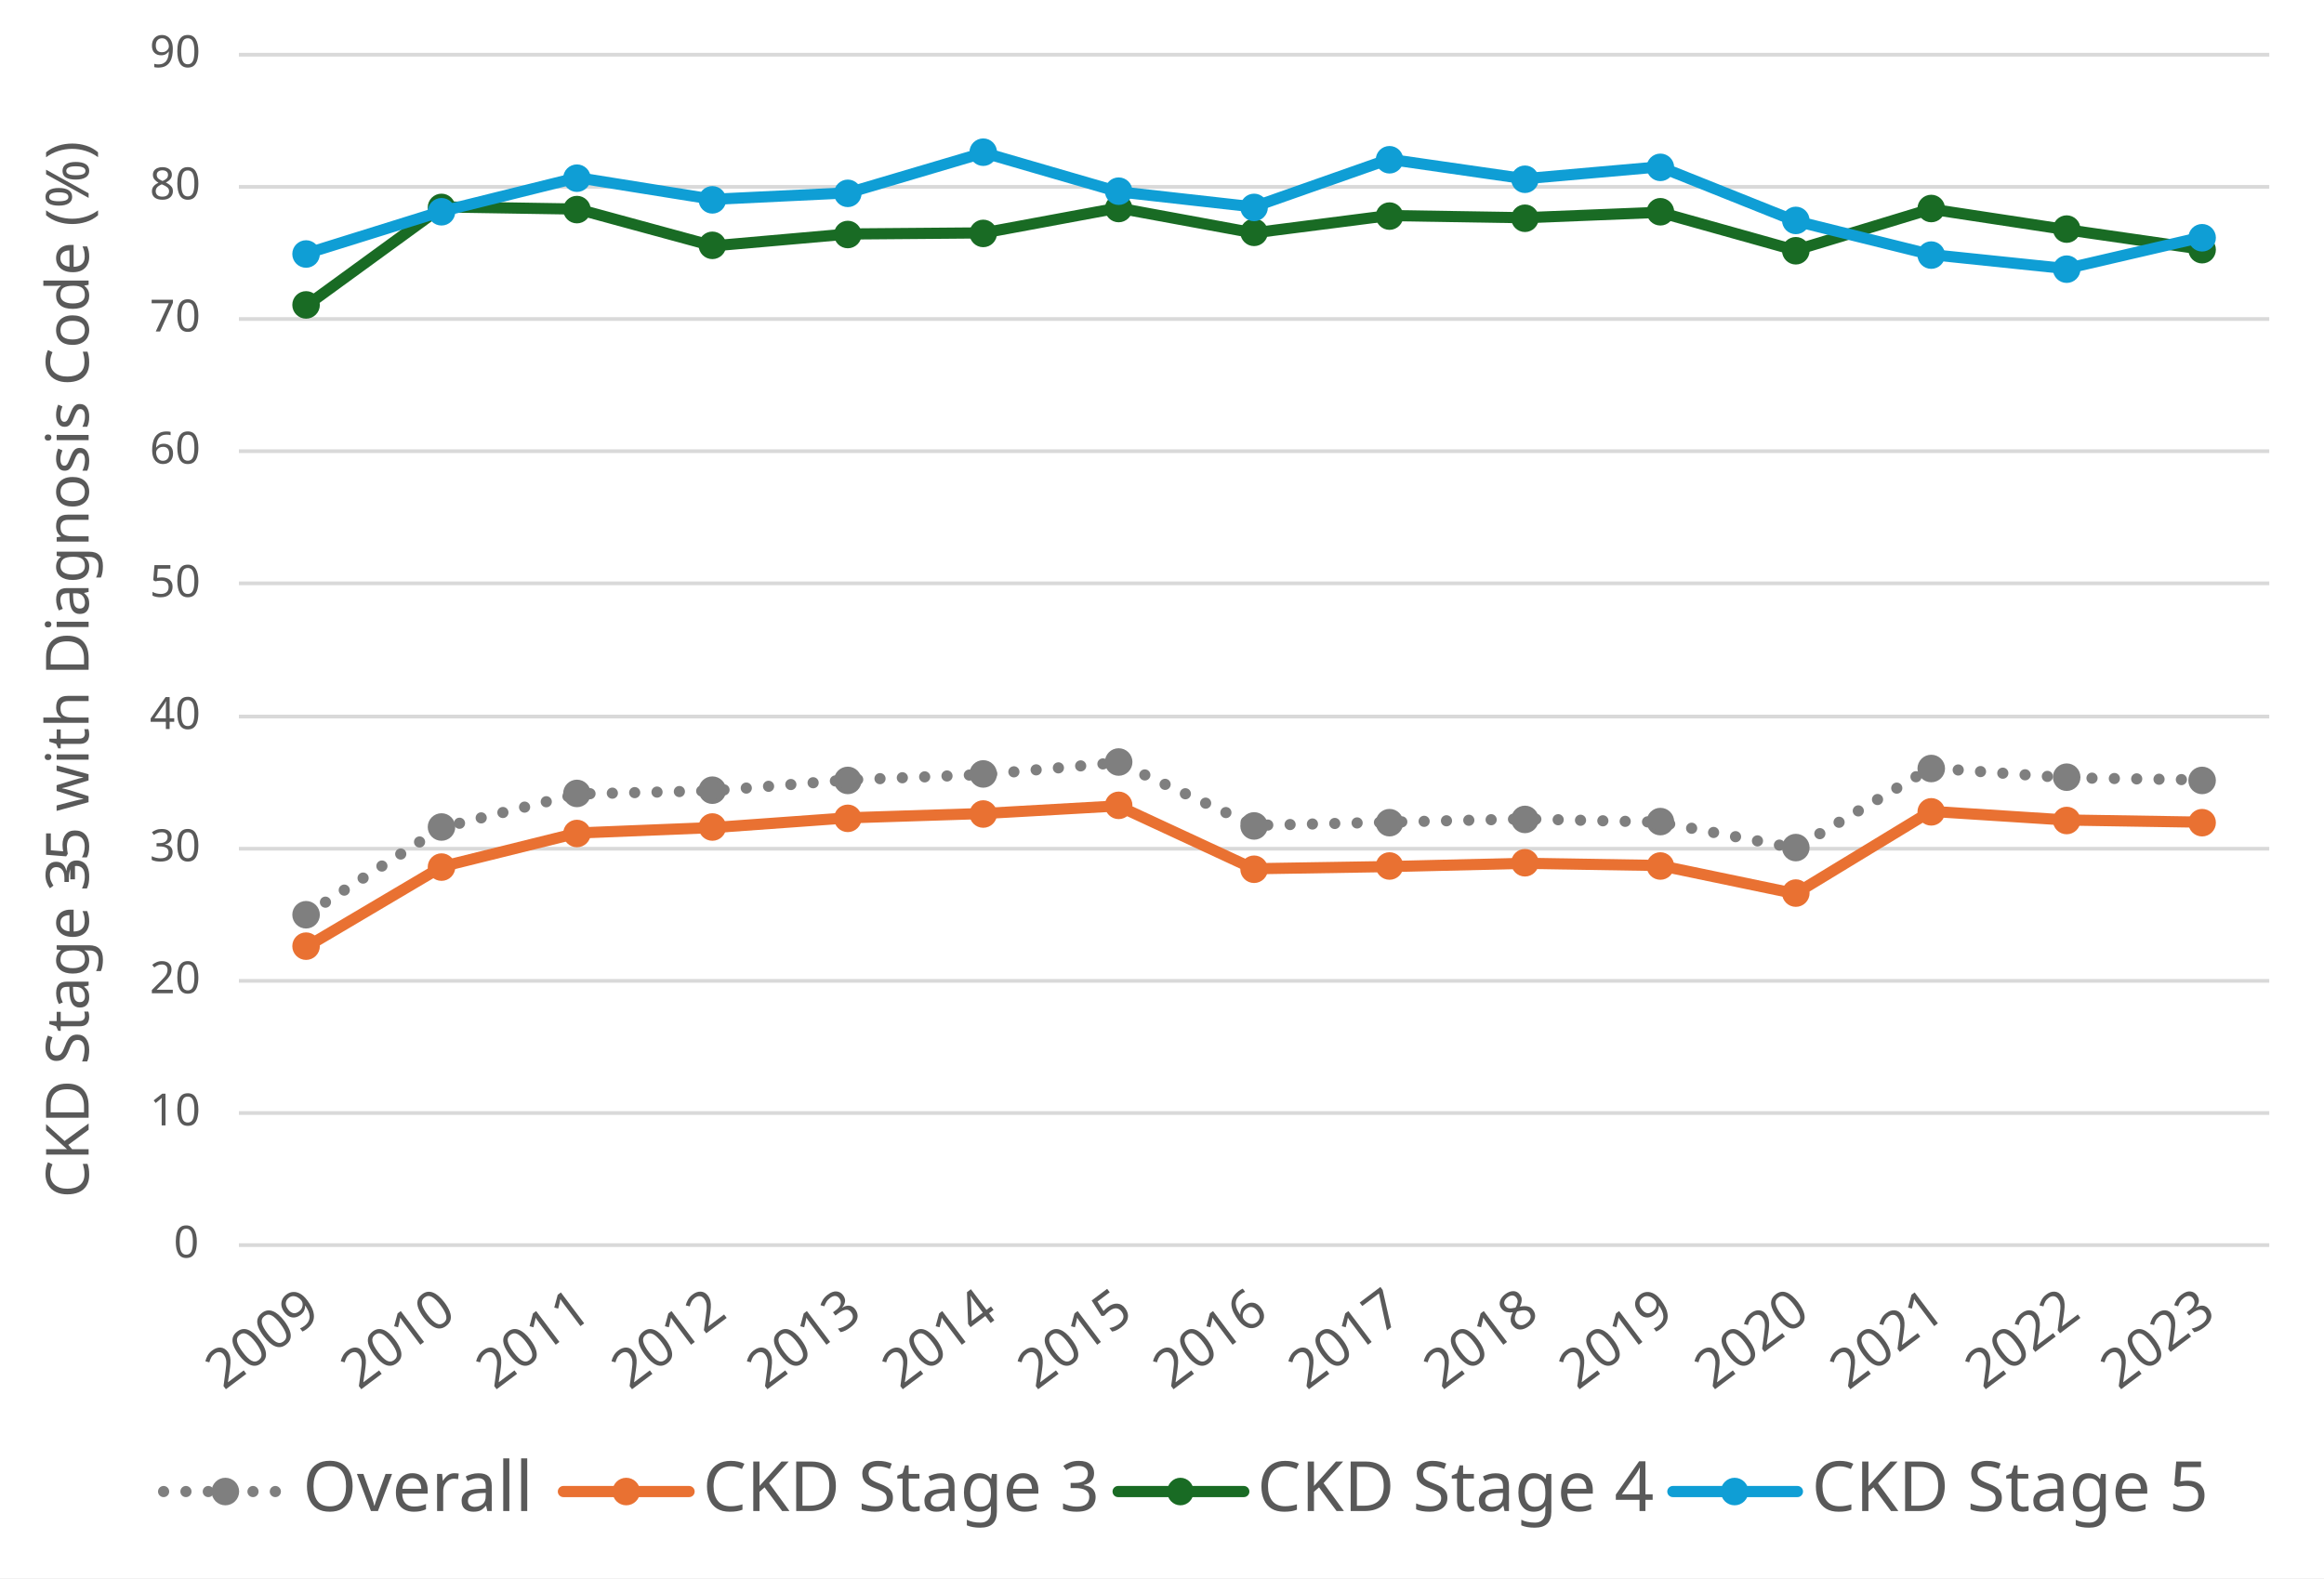
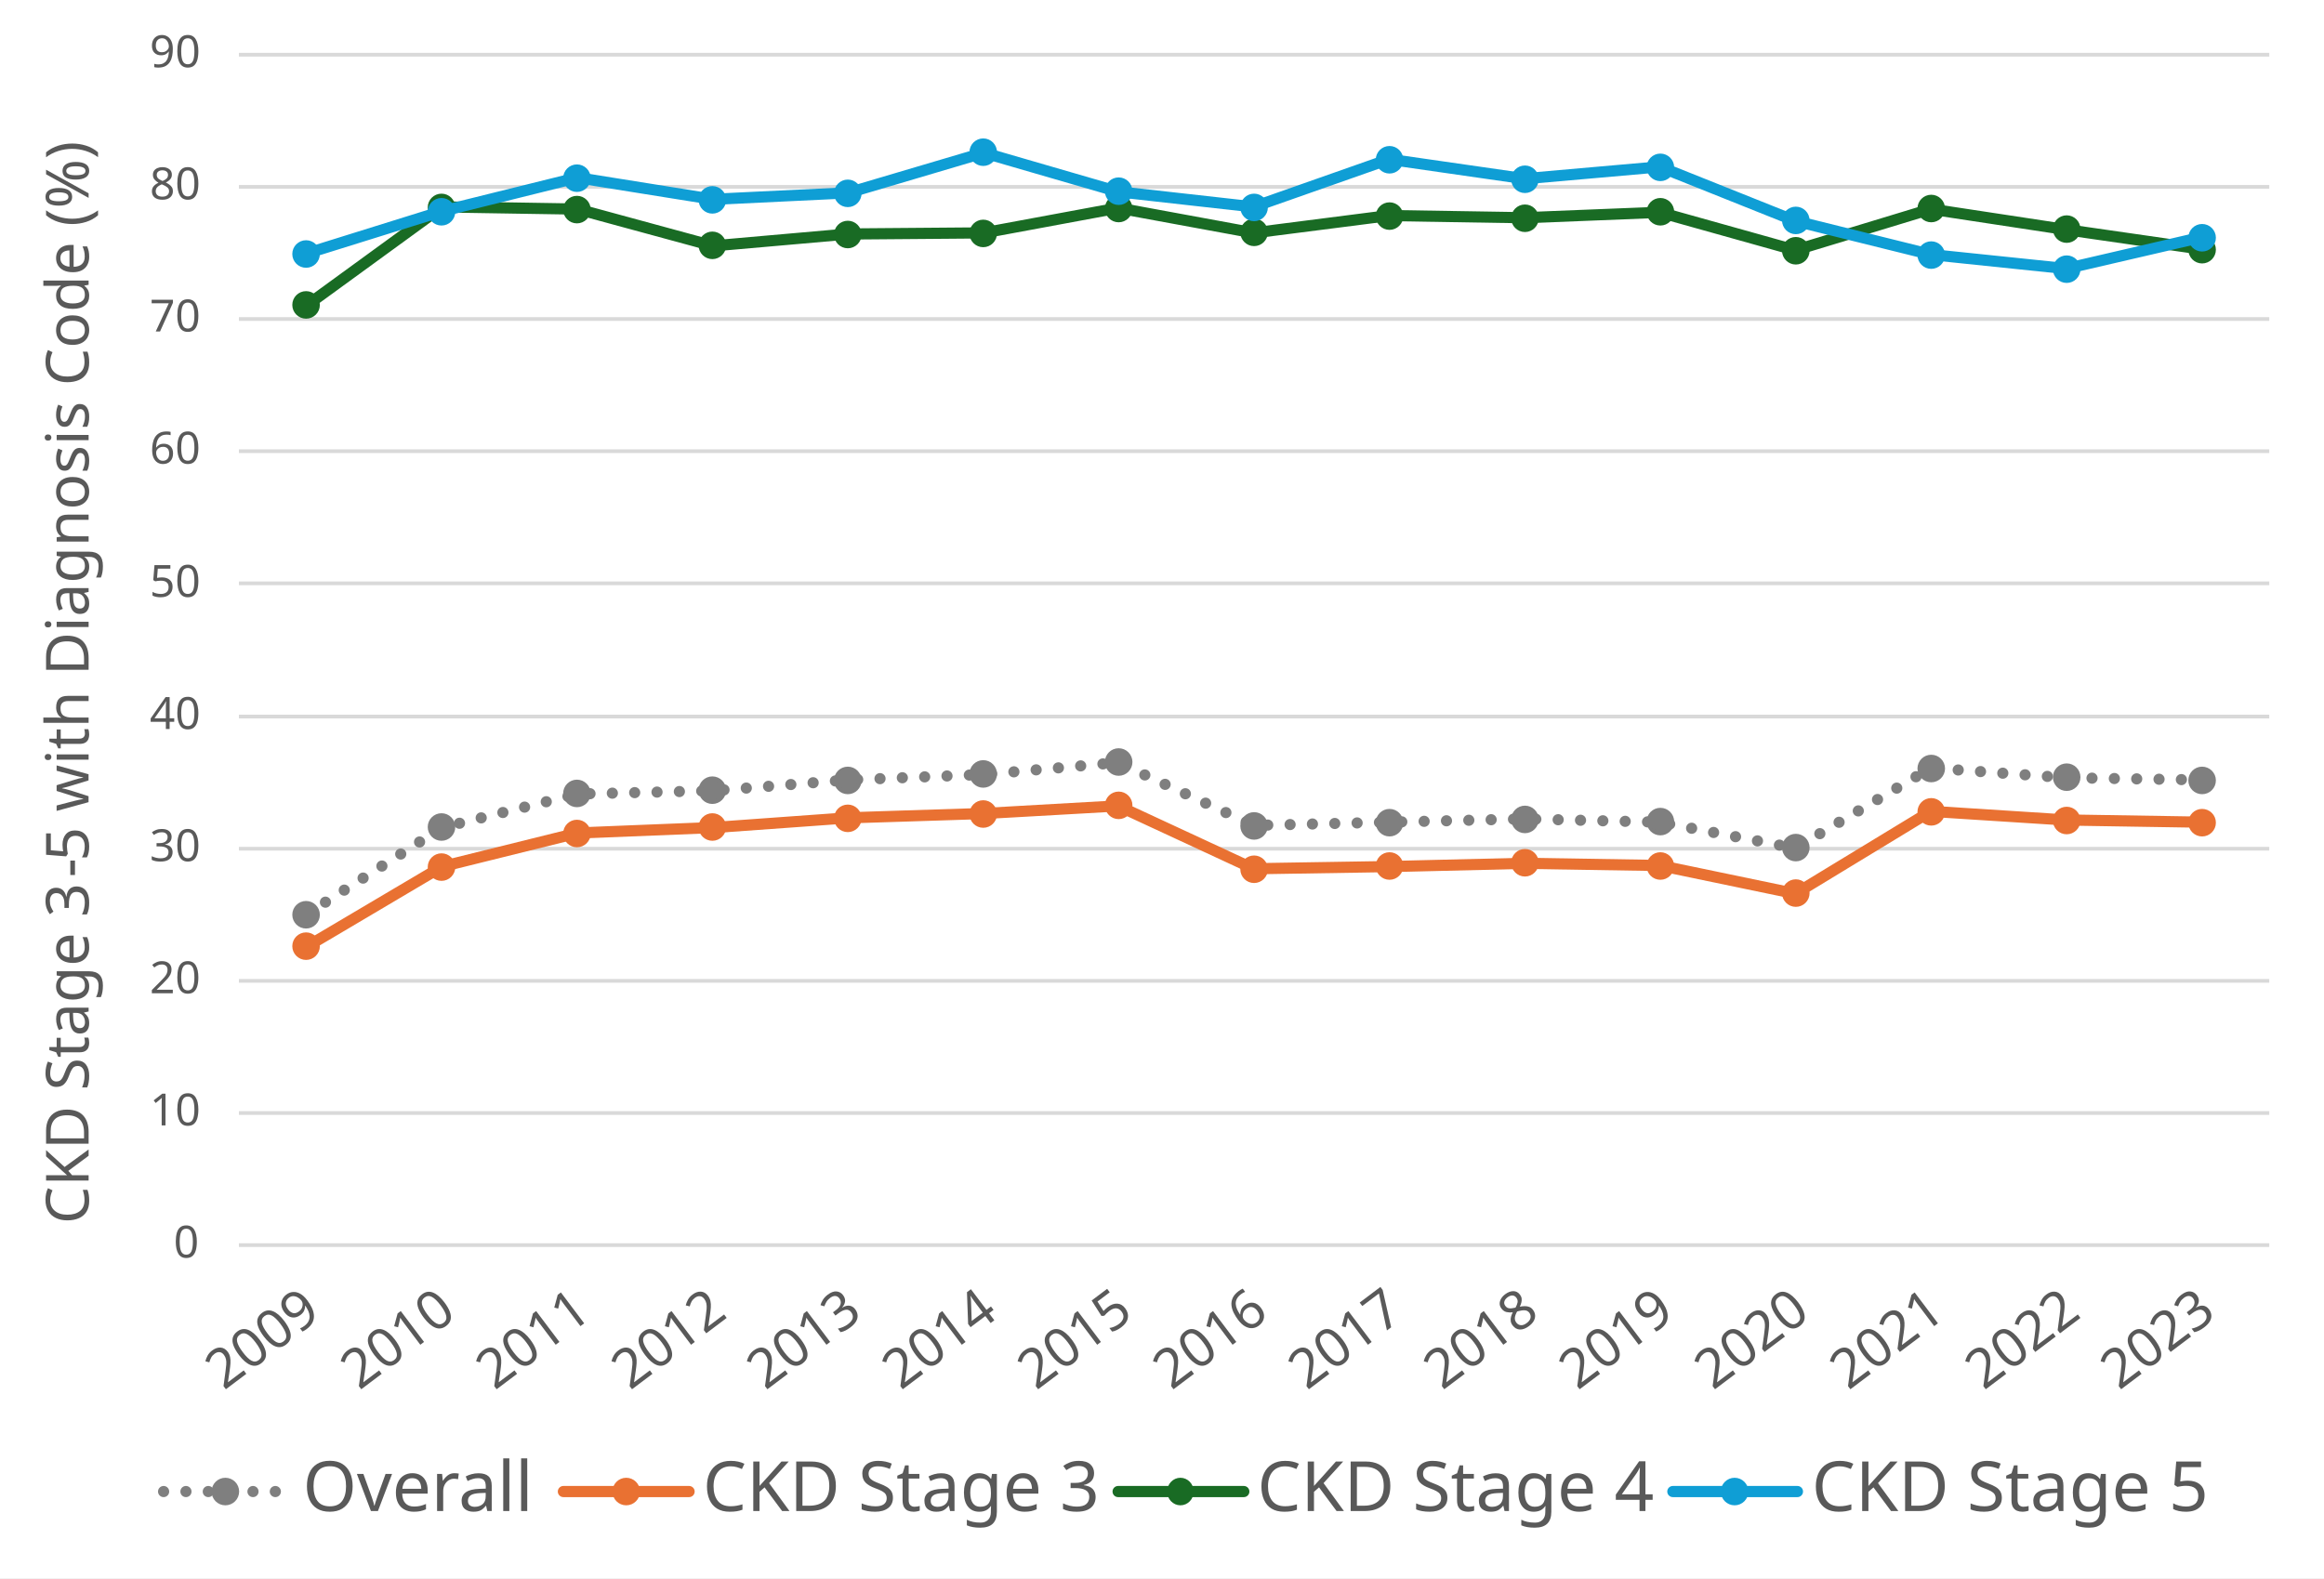
<svg xmlns="http://www.w3.org/2000/svg" width="2145" height="1457" xml:space="preserve" overflow="hidden">
  <defs>
    <clipPath id="clip0">
      <rect x="0" y="0" width="2145" height="1457" />
    </clipPath>
  </defs>
  <g clip-path="url(#clip0)">
    <rect x="0" y="0" width="2145" height="1457" fill="#FFFFFF" />
    <g>
      <path d="M220.5 1027.53 2094.5 1027.53M220.5 905.53 2094.5 905.53M220.5 783.526 2094.5 783.526M220.5 661.522 2094.5 661.522M220.5 538.518 2094.5 538.518M220.5 416.514 2094.5 416.514M220.5 294.51 2094.5 294.51M220.5 172.506 2094.5 172.506M220.5 50.5 2094.5 50.5" stroke="#D9D9D9" stroke-width="3.438" stroke-linejoin="round" stroke-miterlimit="10" fill="none" />
    </g>
    <g>
      <path d="M220.5 1149.5 2094.5 1149.5" stroke="#D9D9D9" stroke-width="3.438" stroke-linejoin="round" stroke-miterlimit="10" fill="none" fill-rule="evenodd" />
    </g>
    <g>
      <path d="M283 844 408.013 764.025 533.017 733.024 658.022 730.024 783.026 720.024 908.03 715.023 1032.03 704 1157.04 762.025 1282.04 759.025 1407.05 756.025 1532.05 759.025 1657.05 783.026 1782.06 709.023 1907.06 718.024 2032 720.024" stroke="#7F7F7F" stroke-width="10.312" stroke-linecap="round" stroke-linejoin="round" stroke-miterlimit="10" stroke-dasharray="0 20.625" fill="none" />
    </g>
    <g>
      <path d="M293.499 844.5C293.499 850.575 288.575 855.499 282.5 855.499 276.425 855.499 271.5 850.575 271.5 844.5 271.5 838.425 276.425 833.5 282.5 833.5 288.575 833.5 293.499 838.425 293.499 844.5Z" stroke="#7F7F7F" stroke-width="3.438" stroke-linejoin="round" stroke-miterlimit="10" fill="#7F7F7F" />
      <path d="M418.499 763.5C418.499 769.575 413.575 774.499 407.5 774.499 401.425 774.499 396.5 769.575 396.5 763.5 396.5 757.425 401.425 752.5 407.5 752.5 413.575 752.5 418.499 757.425 418.499 763.5Z" stroke="#7F7F7F" stroke-width="3.438" stroke-linejoin="round" stroke-miterlimit="10" fill="#7F7F7F" />
      <path d="M543.499 732.5C543.499 738.575 538.575 743.499 532.5 743.499 526.425 743.499 521.5 738.575 521.5 732.5 521.5 726.425 526.425 721.5 532.5 721.5 538.575 721.5 543.499 726.425 543.499 732.5Z" stroke="#7F7F7F" stroke-width="3.438" stroke-linejoin="round" stroke-miterlimit="10" fill="#7F7F7F" />
      <path d="M668.499 729.5C668.499 735.575 663.575 740.499 657.5 740.499 651.425 740.499 646.5 735.575 646.5 729.5 646.5 723.425 651.425 718.5 657.5 718.5 663.575 718.5 668.499 723.425 668.499 729.5Z" stroke="#7F7F7F" stroke-width="3.438" stroke-linejoin="round" stroke-miterlimit="10" fill="#7F7F7F" />
      <path d="M793.499 720.5C793.499 726.575 788.574 731.499 782.5 731.499 776.425 731.499 771.5 726.575 771.5 720.5 771.5 714.425 776.425 709.5 782.5 709.5 788.574 709.5 793.499 714.425 793.499 720.5Z" stroke="#7F7F7F" stroke-width="3.438" stroke-linejoin="round" stroke-miterlimit="10" fill="#7F7F7F" />
      <path d="M918.499 714.5C918.499 720.575 913.575 725.499 907.5 725.499 901.425 725.499 896.5 720.575 896.5 714.5 896.5 708.425 901.425 703.5 907.5 703.5 913.575 703.5 918.499 708.425 918.499 714.5Z" stroke="#7F7F7F" stroke-width="3.438" stroke-linejoin="round" stroke-miterlimit="10" fill="#7F7F7F" />
      <path d="M1043.5 703.5C1043.5 709.575 1038.57 714.499 1032.5 714.499 1026.42 714.499 1021.5 709.575 1021.5 703.5 1021.5 697.425 1026.42 692.5 1032.5 692.5 1038.57 692.5 1043.5 697.425 1043.5 703.5Z" stroke="#7F7F7F" stroke-width="3.438" stroke-linejoin="round" stroke-miterlimit="10" fill="#7F7F7F" />
      <path d="M1168.5 762.5C1168.5 768.575 1163.57 773.499 1157.5 773.499 1151.42 773.499 1146.5 768.575 1146.5 762.5 1146.5 756.425 1151.42 751.5 1157.5 751.5 1163.57 751.5 1168.5 756.425 1168.5 762.5Z" stroke="#7F7F7F" stroke-width="3.438" stroke-linejoin="round" stroke-miterlimit="10" fill="#7F7F7F" />
      <path d="M1293.5 759.5C1293.5 765.575 1288.57 770.499 1282.5 770.499 1276.42 770.499 1271.5 765.575 1271.5 759.5 1271.5 753.425 1276.42 748.5 1282.5 748.5 1288.57 748.5 1293.5 753.425 1293.5 759.5Z" stroke="#7F7F7F" stroke-width="3.438" stroke-linejoin="round" stroke-miterlimit="10" fill="#7F7F7F" />
      <path d="M1418.5 756.5C1418.5 762.575 1413.57 767.499 1407.5 767.499 1401.42 767.499 1396.5 762.575 1396.5 756.5 1396.5 750.425 1401.42 745.5 1407.5 745.5 1413.57 745.5 1418.5 750.425 1418.5 756.5Z" stroke="#7F7F7F" stroke-width="3.438" stroke-linejoin="round" stroke-miterlimit="10" fill="#7F7F7F" />
      <path d="M1543.5 758.5C1543.5 764.575 1538.57 769.499 1532.5 769.499 1526.42 769.499 1521.5 764.575 1521.5 758.5 1521.5 752.425 1526.42 747.5 1532.5 747.5 1538.57 747.5 1543.5 752.425 1543.5 758.5Z" stroke="#7F7F7F" stroke-width="3.438" stroke-linejoin="round" stroke-miterlimit="10" fill="#7F7F7F" />
      <path d="M1668.5 782.5C1668.5 788.574 1663.57 793.499 1657.5 793.499 1651.42 793.499 1646.5 788.574 1646.5 782.5 1646.5 776.425 1651.42 771.5 1657.5 771.5 1663.57 771.5 1668.5 776.425 1668.5 782.5Z" stroke="#7F7F7F" stroke-width="3.438" stroke-linejoin="round" stroke-miterlimit="10" fill="#7F7F7F" />
      <path d="M1793.5 709.5C1793.5 715.575 1788.57 720.499 1782.5 720.499 1776.42 720.499 1771.5 715.575 1771.5 709.5 1771.5 703.425 1776.42 698.5 1782.5 698.5 1788.57 698.5 1793.5 703.425 1793.5 709.5Z" stroke="#7F7F7F" stroke-width="3.438" stroke-linejoin="round" stroke-miterlimit="10" fill="#7F7F7F" />
      <path d="M1918.5 717.5C1918.5 723.574 1913.57 728.499 1907.5 728.499 1901.42 728.499 1896.5 723.574 1896.5 717.5 1896.5 711.425 1901.42 706.5 1907.5 706.5 1913.57 706.5 1918.5 711.425 1918.5 717.5Z" stroke="#7F7F7F" stroke-width="3.438" stroke-linejoin="round" stroke-miterlimit="10" fill="#7F7F7F" />
      <path d="M2043.5 720.5C2043.5 726.575 2038.57 731.499 2032.5 731.499 2026.42 731.499 2021.5 726.575 2021.5 720.5 2021.5 714.425 2026.42 709.5 2032.5 709.5 2038.57 709.5 2043.5 714.425 2043.5 720.5Z" stroke="#7F7F7F" stroke-width="3.438" stroke-linejoin="round" stroke-miterlimit="10" fill="#7F7F7F" />
    </g>
    <g>
      <path d="M283 874 408.013 800.026 533.017 769.025 658.022 764.025 783.026 755.025 908.03 751.025 1032.03 744 1157.04 802.026 1282.04 800.026 1407.05 797.026 1532.05 799.026 1657.05 825.027 1782.06 749.025 1907.06 757.025 2032 759.025" stroke="#E97132" stroke-width="10.312" stroke-linecap="round" stroke-linejoin="round" stroke-miterlimit="10" fill="none" />
    </g>
    <g>
      <path d="M293.499 873.5C293.499 879.575 288.575 884.499 282.5 884.499 276.425 884.499 271.5 879.575 271.5 873.5 271.5 867.425 276.425 862.5 282.5 862.5 288.575 862.5 293.499 867.425 293.499 873.5Z" stroke="#E97132" stroke-width="3.438" stroke-linejoin="round" stroke-miterlimit="10" fill="#E97132" />
      <path d="M418.499 800.5C418.499 806.575 413.575 811.499 407.5 811.499 401.425 811.499 396.5 806.575 396.5 800.5 396.5 794.425 401.425 789.5 407.5 789.5 413.575 789.5 418.499 794.425 418.499 800.5Z" stroke="#E97132" stroke-width="3.438" stroke-linejoin="round" stroke-miterlimit="10" fill="#E97132" />
      <path d="M543.499 769.5C543.499 775.575 538.575 780.499 532.5 780.499 526.425 780.499 521.5 775.575 521.5 769.5 521.5 763.425 526.425 758.5 532.5 758.5 538.575 758.5 543.499 763.425 543.499 769.5Z" stroke="#E97132" stroke-width="3.438" stroke-linejoin="round" stroke-miterlimit="10" fill="#E97132" />
      <path d="M668.499 763.5C668.499 769.575 663.575 774.499 657.5 774.499 651.425 774.499 646.5 769.575 646.5 763.5 646.5 757.425 651.425 752.5 657.5 752.5 663.575 752.5 668.499 757.425 668.499 763.5Z" stroke="#E97132" stroke-width="3.438" stroke-linejoin="round" stroke-miterlimit="10" fill="#E97132" />
      <path d="M793.499 755.5C793.499 761.575 788.574 766.499 782.5 766.499 776.425 766.499 771.5 761.575 771.5 755.5 771.5 749.425 776.425 744.5 782.5 744.5 788.574 744.5 793.499 749.425 793.499 755.5Z" stroke="#E97132" stroke-width="3.438" stroke-linejoin="round" stroke-miterlimit="10" fill="#E97132" />
      <path d="M918.499 751.5C918.499 757.575 913.575 762.499 907.5 762.499 901.425 762.499 896.5 757.575 896.5 751.5 896.5 745.425 901.425 740.5 907.5 740.5 913.575 740.5 918.499 745.425 918.499 751.5Z" stroke="#E97132" stroke-width="3.438" stroke-linejoin="round" stroke-miterlimit="10" fill="#E97132" />
      <path d="M1043.5 743.5C1043.5 749.575 1038.57 754.499 1032.5 754.499 1026.42 754.499 1021.5 749.575 1021.5 743.5 1021.5 737.425 1026.42 732.5 1032.5 732.5 1038.57 732.5 1043.5 737.425 1043.5 743.5Z" stroke="#E97132" stroke-width="3.438" stroke-linejoin="round" stroke-miterlimit="10" fill="#E97132" />
      <path d="M1168.5 802.5C1168.5 808.575 1163.57 813.499 1157.5 813.499 1151.42 813.499 1146.5 808.575 1146.5 802.5 1146.5 796.425 1151.42 791.5 1157.5 791.5 1163.57 791.5 1168.5 796.425 1168.5 802.5Z" stroke="#E97132" stroke-width="3.438" stroke-linejoin="round" stroke-miterlimit="10" fill="#E97132" />
      <path d="M1293.5 799.5C1293.5 805.575 1288.57 810.499 1282.5 810.499 1276.42 810.499 1271.5 805.575 1271.5 799.5 1271.5 793.425 1276.42 788.5 1282.5 788.5 1288.57 788.5 1293.5 793.425 1293.5 799.5Z" stroke="#E97132" stroke-width="3.438" stroke-linejoin="round" stroke-miterlimit="10" fill="#E97132" />
      <path d="M1418.5 796.5C1418.5 802.575 1413.57 807.499 1407.5 807.499 1401.42 807.499 1396.5 802.575 1396.5 796.5 1396.5 790.425 1401.42 785.5 1407.5 785.5 1413.57 785.5 1418.5 790.425 1418.5 796.5Z" stroke="#E97132" stroke-width="3.438" stroke-linejoin="round" stroke-miterlimit="10" fill="#E97132" />
      <path d="M1543.5 799.5C1543.5 805.575 1538.57 810.499 1532.5 810.499 1526.42 810.499 1521.5 805.575 1521.5 799.5 1521.5 793.425 1526.42 788.5 1532.5 788.5 1538.57 788.5 1543.5 793.425 1543.5 799.5Z" stroke="#E97132" stroke-width="3.438" stroke-linejoin="round" stroke-miterlimit="10" fill="#E97132" />
      <path d="M1668.5 824.5C1668.5 830.575 1663.57 835.499 1657.5 835.499 1651.42 835.499 1646.5 830.575 1646.5 824.5 1646.5 818.425 1651.42 813.5 1657.5 813.5 1663.57 813.5 1668.5 818.425 1668.5 824.5Z" stroke="#E97132" stroke-width="3.438" stroke-linejoin="round" stroke-miterlimit="10" fill="#E97132" />
      <path d="M1793.5 749.5C1793.5 755.574 1788.57 760.499 1782.5 760.499 1776.42 760.499 1771.5 755.574 1771.5 749.5 1771.5 743.425 1776.42 738.5 1782.5 738.5 1788.57 738.5 1793.5 743.425 1793.5 749.5Z" stroke="#E97132" stroke-width="3.438" stroke-linejoin="round" stroke-miterlimit="10" fill="#E97132" />
      <path d="M1918.5 757.5C1918.5 763.575 1913.57 768.499 1907.5 768.499 1901.42 768.499 1896.5 763.575 1896.5 757.5 1896.5 751.425 1901.42 746.5 1907.5 746.5 1913.57 746.5 1918.5 751.425 1918.5 757.5Z" stroke="#E97132" stroke-width="3.438" stroke-linejoin="round" stroke-miterlimit="10" fill="#E97132" />
      <path d="M2043.5 759.5C2043.5 765.575 2038.57 770.499 2032.5 770.499 2026.42 770.499 2021.5 765.575 2021.5 759.5 2021.5 753.425 2026.42 748.5 2032.5 748.5 2038.57 748.5 2043.5 753.425 2043.5 759.5Z" stroke="#E97132" stroke-width="3.438" stroke-linejoin="round" stroke-miterlimit="10" fill="#E97132" />
    </g>
    <g>
      <path d="M283 282 408.013 191 533.017 193.006 658.022 227.007 783.026 216.007 908.03 215.007 1032.03 192.006 1157.04 215.007 1282.04 199.007 1407.05 201.007 1532.05 196.006 1657.05 231.008 1782.06 193.006 1907.06 212.007 2032 230.008" stroke="#196B24" stroke-width="10.312" stroke-linecap="round" stroke-linejoin="round" stroke-miterlimit="10" fill="none" />
    </g>
    <g>
      <path d="M293.499 281.5C293.499 287.575 288.575 292.499 282.5 292.499 276.425 292.499 271.5 287.575 271.5 281.5 271.5 275.425 276.425 270.5 282.5 270.5 288.575 270.5 293.499 275.425 293.499 281.5Z" stroke="#196B24" stroke-width="3.438" stroke-linejoin="round" stroke-miterlimit="10" fill="#196B24" />
      <path d="M418.499 191.5C418.499 197.575 413.575 202.499 407.5 202.499 401.425 202.499 396.5 197.575 396.5 191.5 396.5 185.425 401.425 180.5 407.5 180.5 413.575 180.5 418.499 185.425 418.499 191.5Z" stroke="#196B24" stroke-width="3.438" stroke-linejoin="round" stroke-miterlimit="10" fill="#196B24" />
      <path d="M543.499 193.5C543.499 199.575 538.575 204.499 532.5 204.499 526.425 204.499 521.5 199.575 521.5 193.5 521.5 187.425 526.425 182.5 532.5 182.5 538.575 182.5 543.499 187.425 543.499 193.5Z" stroke="#196B24" stroke-width="3.438" stroke-linejoin="round" stroke-miterlimit="10" fill="#196B24" />
      <path d="M668.499 226.5C668.499 232.575 663.575 237.499 657.5 237.499 651.425 237.499 646.5 232.575 646.5 226.5 646.5 220.425 651.425 215.5 657.5 215.5 663.575 215.5 668.499 220.425 668.499 226.5Z" stroke="#196B24" stroke-width="3.438" stroke-linejoin="round" stroke-miterlimit="10" fill="#196B24" />
      <path d="M793.499 216.5C793.499 222.575 788.574 227.499 782.5 227.499 776.425 227.499 771.5 222.575 771.5 216.5 771.5 210.425 776.425 205.5 782.5 205.5 788.574 205.5 793.499 210.425 793.499 216.5Z" stroke="#196B24" stroke-width="3.438" stroke-linejoin="round" stroke-miterlimit="10" fill="#196B24" />
      <path d="M918.499 215.5C918.499 221.575 913.575 226.499 907.5 226.499 901.425 226.499 896.5 221.575 896.5 215.5 896.5 209.425 901.425 204.5 907.5 204.5 913.575 204.5 918.499 209.425 918.499 215.5Z" stroke="#196B24" stroke-width="3.438" stroke-linejoin="round" stroke-miterlimit="10" fill="#196B24" />
      <path d="M1043.5 192.5C1043.5 198.575 1038.57 203.499 1032.5 203.499 1026.42 203.499 1021.5 198.575 1021.5 192.5 1021.5 186.425 1026.42 181.5 1032.5 181.5 1038.57 181.5 1043.5 186.425 1043.5 192.5Z" stroke="#196B24" stroke-width="3.438" stroke-linejoin="round" stroke-miterlimit="10" fill="#196B24" />
      <path d="M1168.5 214.5C1168.5 220.575 1163.57 225.499 1157.5 225.499 1151.42 225.499 1146.5 220.575 1146.5 214.5 1146.5 208.425 1151.42 203.5 1157.5 203.5 1163.57 203.5 1168.5 208.425 1168.5 214.5Z" stroke="#196B24" stroke-width="3.438" stroke-linejoin="round" stroke-miterlimit="10" fill="#196B24" />
      <path d="M1293.5 199.499C1293.5 205.574 1288.57 210.499 1282.5 210.499 1276.42 210.499 1271.5 205.574 1271.5 199.499 1271.5 193.425 1276.42 188.5 1282.5 188.5 1288.57 188.5 1293.5 193.425 1293.5 199.499Z" stroke="#196B24" stroke-width="3.438" stroke-linejoin="round" stroke-miterlimit="10" fill="#196B24" />
      <path d="M1418.5 201.5C1418.5 207.575 1413.57 212.499 1407.5 212.499 1401.42 212.499 1396.5 207.575 1396.5 201.5 1396.5 195.425 1401.42 190.5 1407.5 190.5 1413.57 190.5 1418.5 195.425 1418.5 201.5Z" stroke="#196B24" stroke-width="3.438" stroke-linejoin="round" stroke-miterlimit="10" fill="#196B24" />
      <path d="M1543.5 195.5C1543.5 201.575 1538.57 206.499 1532.5 206.499 1526.42 206.499 1521.5 201.575 1521.5 195.5 1521.5 189.425 1526.42 184.5 1532.5 184.5 1538.57 184.5 1543.5 189.425 1543.5 195.5Z" stroke="#196B24" stroke-width="3.438" stroke-linejoin="round" stroke-miterlimit="10" fill="#196B24" />
      <path d="M1668.5 231.5C1668.5 237.575 1663.57 242.499 1657.5 242.499 1651.42 242.499 1646.5 237.575 1646.5 231.5 1646.5 225.425 1651.42 220.5 1657.5 220.5 1663.57 220.5 1668.5 225.425 1668.5 231.5Z" stroke="#196B24" stroke-width="3.438" stroke-linejoin="round" stroke-miterlimit="10" fill="#196B24" />
      <path d="M1793.5 192.5C1793.5 198.575 1788.57 203.499 1782.5 203.499 1776.42 203.499 1771.5 198.575 1771.5 192.5 1771.5 186.425 1776.42 181.5 1782.5 181.5 1788.57 181.5 1793.5 186.425 1793.5 192.5Z" stroke="#196B24" stroke-width="3.438" stroke-linejoin="round" stroke-miterlimit="10" fill="#196B24" />
      <path d="M1918.5 211.5C1918.5 217.574 1913.57 222.499 1907.5 222.499 1901.42 222.499 1896.5 217.574 1896.5 211.5 1896.5 205.425 1901.42 200.5 1907.5 200.5 1913.57 200.5 1918.5 205.425 1918.5 211.5Z" stroke="#196B24" stroke-width="3.438" stroke-linejoin="round" stroke-miterlimit="10" fill="#196B24" />
      <path d="M2043.5 230.5C2043.5 236.575 2038.57 241.499 2032.5 241.499 2026.42 241.499 2021.5 236.575 2021.5 230.5 2021.5 224.425 2026.42 219.5 2032.5 219.5 2038.57 219.5 2043.5 224.425 2043.5 230.5Z" stroke="#196B24" stroke-width="3.438" stroke-linejoin="round" stroke-miterlimit="10" fill="#196B24" />
    </g>
    <g>
      <path d="M283 234.008 408.013 195.006 533.017 164.005 658.022 184.006 783.026 178.006 908.03 141 1032.03 177.006 1157.04 191.006 1282.04 147.005 1407.05 165.005 1532.05 154.005 1657.05 204.007 1782.06 235.008 1907.06 248 2032 219.007" stroke="#0F9ED5" stroke-width="10.312" stroke-linecap="round" stroke-linejoin="round" stroke-miterlimit="10" fill="none" />
    </g>
    <g>
      <path d="M293.499 234.5C293.499 240.575 288.575 245.499 282.5 245.499 276.425 245.499 271.5 240.575 271.5 234.5 271.5 228.425 276.425 223.5 282.5 223.5 288.575 223.5 293.499 228.425 293.499 234.5Z" stroke="#0F9ED5" stroke-width="3.438" stroke-linejoin="round" stroke-miterlimit="10" fill="#0F9ED5" />
      <path d="M418.499 195.5C418.499 201.575 413.575 206.499 407.5 206.499 401.425 206.499 396.5 201.575 396.5 195.5 396.5 189.425 401.425 184.5 407.5 184.5 413.575 184.5 418.499 189.425 418.499 195.5Z" stroke="#0F9ED5" stroke-width="3.438" stroke-linejoin="round" stroke-miterlimit="10" fill="#0F9ED5" />
      <path d="M543.499 164.5C543.499 170.575 538.575 175.499 532.5 175.499 526.425 175.499 521.5 170.575 521.5 164.5 521.5 158.425 526.425 153.5 532.5 153.5 538.575 153.5 543.499 158.425 543.499 164.5Z" stroke="#0F9ED5" stroke-width="3.438" stroke-linejoin="round" stroke-miterlimit="10" fill="#0F9ED5" />
      <path d="M668.499 184.5C668.499 190.575 663.575 195.499 657.5 195.499 651.425 195.499 646.5 190.575 646.5 184.5 646.5 178.425 651.425 173.5 657.5 173.5 663.575 173.5 668.499 178.425 668.499 184.5Z" stroke="#0F9ED5" stroke-width="3.438" stroke-linejoin="round" stroke-miterlimit="10" fill="#0F9ED5" />
      <path d="M793.499 178.5C793.499 184.574 788.574 189.499 782.5 189.499 776.425 189.499 771.5 184.574 771.5 178.5 771.5 172.425 776.425 167.5 782.5 167.5 788.574 167.5 793.499 172.425 793.499 178.5Z" stroke="#0F9ED5" stroke-width="3.438" stroke-linejoin="round" stroke-miterlimit="10" fill="#0F9ED5" />
      <path d="M918.499 140.5C918.499 146.575 913.575 151.499 907.5 151.499 901.425 151.499 896.5 146.575 896.5 140.5 896.5 134.425 901.425 129.5 907.5 129.5 913.575 129.5 918.499 134.425 918.499 140.5Z" stroke="#0F9ED5" stroke-width="3.438" stroke-linejoin="round" stroke-miterlimit="10" fill="#0F9ED5" />
      <path d="M1043.5 176.5C1043.5 182.575 1038.57 187.499 1032.5 187.499 1026.42 187.499 1021.5 182.575 1021.5 176.5 1021.5 170.425 1026.42 165.5 1032.5 165.5 1038.57 165.5 1043.5 170.425 1043.5 176.5Z" stroke="#0F9ED5" stroke-width="3.438" stroke-linejoin="round" stroke-miterlimit="10" fill="#0F9ED5" />
      <path d="M1168.5 191.5C1168.5 197.575 1163.57 202.499 1157.5 202.499 1151.42 202.499 1146.5 197.575 1146.5 191.5 1146.5 185.425 1151.42 180.5 1157.5 180.5 1163.57 180.5 1168.5 185.425 1168.5 191.5Z" stroke="#0F9ED5" stroke-width="3.438" stroke-linejoin="round" stroke-miterlimit="10" fill="#0F9ED5" />
      <path d="M1293.5 147.5C1293.5 153.575 1288.57 158.499 1282.5 158.499 1276.42 158.499 1271.5 153.575 1271.5 147.5 1271.5 141.425 1276.42 136.5 1282.5 136.5 1288.57 136.5 1293.5 141.425 1293.5 147.5Z" stroke="#0F9ED5" stroke-width="3.438" stroke-linejoin="round" stroke-miterlimit="10" fill="#0F9ED5" />
      <path d="M1418.5 165.5C1418.5 171.575 1413.57 176.499 1407.5 176.499 1401.42 176.499 1396.5 171.575 1396.5 165.5 1396.5 159.425 1401.42 154.5 1407.5 154.5 1413.57 154.5 1418.5 159.425 1418.5 165.5Z" stroke="#0F9ED5" stroke-width="3.438" stroke-linejoin="round" stroke-miterlimit="10" fill="#0F9ED5" />
      <path d="M1543.5 154.5C1543.5 160.575 1538.57 165.499 1532.5 165.499 1526.42 165.499 1521.5 160.575 1521.5 154.5 1521.5 148.425 1526.42 143.5 1532.5 143.5 1538.57 143.5 1543.5 148.425 1543.5 154.5Z" stroke="#0F9ED5" stroke-width="3.438" stroke-linejoin="round" stroke-miterlimit="10" fill="#0F9ED5" />
      <path d="M1668.5 203.5C1668.5 209.575 1663.57 214.499 1657.5 214.499 1651.42 214.499 1646.5 209.575 1646.5 203.5 1646.5 197.425 1651.42 192.5 1657.5 192.5 1663.57 192.5 1668.5 197.425 1668.5 203.5Z" stroke="#0F9ED5" stroke-width="3.438" stroke-linejoin="round" stroke-miterlimit="10" fill="#0F9ED5" />
      <path d="M1793.5 235.5C1793.5 241.575 1788.57 246.499 1782.5 246.499 1776.42 246.499 1771.5 241.575 1771.5 235.5 1771.5 229.425 1776.42 224.5 1782.5 224.5 1788.57 224.5 1793.5 229.425 1793.5 235.5Z" stroke="#0F9ED5" stroke-width="3.438" stroke-linejoin="round" stroke-miterlimit="10" fill="#0F9ED5" />
      <path d="M1918.5 248.5C1918.5 254.575 1913.57 259.499 1907.5 259.499 1901.42 259.499 1896.5 254.575 1896.5 248.5 1896.5 242.425 1901.42 237.5 1907.5 237.5 1913.57 237.5 1918.5 242.425 1918.5 248.5Z" stroke="#0F9ED5" stroke-width="3.438" stroke-linejoin="round" stroke-miterlimit="10" fill="#0F9ED5" />
      <path d="M2043.5 219.5C2043.5 225.575 2038.57 230.499 2032.5 230.499 2026.42 230.499 2021.5 225.575 2021.5 219.5 2021.5 213.425 2026.42 208.5 2032.5 208.5 2038.57 208.5 2043.5 213.425 2043.5 219.5Z" stroke="#0F9ED5" stroke-width="3.438" stroke-linejoin="round" stroke-miterlimit="10" fill="#0F9ED5" />
    </g>
    <g>
      <text fill="#595959" font-family="Aptos,Aptos_MSFontService,sans-serif" font-weight="400" font-size="41" transform="matrix(1 0 0 1 160.233 1161)">0</text>
    </g>
    <g>
      <text fill="#595959" font-family="Aptos,Aptos_MSFontService,sans-serif" font-weight="400" font-size="41" transform="matrix(1 0 0 1 138.187 1039)">10</text>
    </g>
    <g>
      <text fill="#595959" font-family="Aptos,Aptos_MSFontService,sans-serif" font-weight="400" font-size="41" transform="matrix(1 0 0 1 138.187 917)">20</text>
    </g>
    <g>
      <text fill="#595959" font-family="Aptos,Aptos_MSFontService,sans-serif" font-weight="400" font-size="41" transform="matrix(1 0 0 1 138.187 795)">30</text>
    </g>
    <g>
      <text fill="#595959" font-family="Aptos,Aptos_MSFontService,sans-serif" font-weight="400" font-size="41" transform="matrix(1 0 0 1 138.187 673)">40</text>
    </g>
    <g>
      <text fill="#595959" font-family="Aptos,Aptos_MSFontService,sans-serif" font-weight="400" font-size="41" transform="matrix(1 0 0 1 138.187 551)">50</text>
    </g>
    <g>
      <text fill="#595959" font-family="Aptos,Aptos_MSFontService,sans-serif" font-weight="400" font-size="41" transform="matrix(1 0 0 1 138.187 428)">60</text>
    </g>
    <g>
      <text fill="#595959" font-family="Aptos,Aptos_MSFontService,sans-serif" font-weight="400" font-size="41" transform="matrix(1 0 0 1 138.187 306)">70</text>
    </g>
    <g>
      <text fill="#595959" font-family="Aptos,Aptos_MSFontService,sans-serif" font-weight="400" font-size="41" transform="matrix(1 0 0 1 138.187 184)">80</text>
    </g>
    <g>
      <text fill="#595959" font-family="Aptos,Aptos_MSFontService,sans-serif" font-weight="400" font-size="41" transform="matrix(1 0 0 1 138.187 62)">90</text>
    </g>
    <g>
      <text fill="#595959" font-family="Aptos,Aptos_MSFontService,sans-serif" font-weight="400" font-size="50" transform="matrix(0.798635 -0.601815 0.601815 0.798635 206.58 1284)">2009</text>
    </g>
    <g>
      <text fill="#595959" font-family="Aptos,Aptos_MSFontService,sans-serif" font-weight="400" font-size="50" transform="matrix(0.798635 -0.601815 0.601815 0.798635 331.528 1284)">2010</text>
    </g>
    <g>
      <text fill="#595959" font-family="Aptos,Aptos_MSFontService,sans-serif" font-weight="400" font-size="50" transform="matrix(0.798635 -0.601815 0.601815 0.798635 456.476 1284)">2011</text>
    </g>
    <g>
      <text fill="#595959" font-family="Aptos,Aptos_MSFontService,sans-serif" font-weight="400" font-size="50" transform="matrix(0.798635 -0.601815 0.601815 0.798635 581.424 1284)">2012</text>
    </g>
    <g>
      <text fill="#595959" font-family="Aptos,Aptos_MSFontService,sans-serif" font-weight="400" font-size="50" transform="matrix(0.798635 -0.601815 0.601815 0.798635 706.372 1284)">2013</text>
    </g>
    <g>
      <text fill="#595959" font-family="Aptos,Aptos_MSFontService,sans-serif" font-weight="400" font-size="50" transform="matrix(0.798635 -0.601815 0.601815 0.798635 831.32 1284)">2014</text>
    </g>
    <g>
      <text fill="#595959" font-family="Aptos,Aptos_MSFontService,sans-serif" font-weight="400" font-size="50" transform="matrix(0.798635 -0.601815 0.601815 0.798635 956.268 1284)">2015</text>
    </g>
    <g>
      <text fill="#595959" font-family="Aptos,Aptos_MSFontService,sans-serif" font-weight="400" font-size="50" transform="matrix(0.798635 -0.601815 0.601815 0.798635 1081.22 1284)">2016</text>
    </g>
    <g>
      <text fill="#595959" font-family="Aptos,Aptos_MSFontService,sans-serif" font-weight="400" font-size="50" transform="matrix(0.798635 -0.601815 0.601815 0.798635 1206.16 1284)">2017</text>
    </g>
    <g>
      <text fill="#595959" font-family="Aptos,Aptos_MSFontService,sans-serif" font-weight="400" font-size="50" transform="matrix(0.798635 -0.601815 0.601815 0.798635 1331.11 1284)">2018</text>
    </g>
    <g>
      <text fill="#595959" font-family="Aptos,Aptos_MSFontService,sans-serif" font-weight="400" font-size="50" transform="matrix(0.798635 -0.601815 0.601815 0.798635 1456.06 1284)">2019</text>
    </g>
    <g>
      <text fill="#595959" font-family="Aptos,Aptos_MSFontService,sans-serif" font-weight="400" font-size="50" transform="matrix(0.798635 -0.601815 0.601815 0.798635 1581.01 1284)">2020</text>
    </g>
    <g>
      <text fill="#595959" font-family="Aptos,Aptos_MSFontService,sans-serif" font-weight="400" font-size="50" transform="matrix(0.798635 -0.601815 0.601815 0.798635 1705.96 1284)">2021</text>
    </g>
    <g>
      <text fill="#595959" font-family="Aptos,Aptos_MSFontService,sans-serif" font-weight="400" font-size="50" transform="matrix(0.798635 -0.601815 0.601815 0.798635 1830.9 1284)">2022</text>
    </g>
    <g>
      <text fill="#595959" font-family="Aptos,Aptos_MSFontService,sans-serif" font-weight="400" font-size="50" transform="matrix(0.798635 -0.601815 0.601815 0.798635 1955.85 1284)">2023</text>
    </g>
    <g>
-       <text fill="#595959" font-family="Aptos,Aptos_MSFontService,sans-serif" font-weight="400" font-size="55" transform="matrix(6.12323e-17 -1 1 6.12323e-17 81.7898 1106)">CKD Stage 3</text>
-     </g>
-     <g>
-       <text fill="#595959" font-family="Aptos,Aptos_MSFontService,sans-serif" font-weight="400" font-size="55" transform="matrix(6.12323e-17 -1 1 6.12323e-17 81.7898 814)">-</text>
+       <text fill="#595959" font-family="Aptos,Aptos_MSFontService,sans-serif" font-weight="400" font-size="55" transform="matrix(6.12323e-17 -1 1 6.12323e-17 81.7898 1130)">CKD Stage 3</text>
+     </g>
+     <g>
+       <text fill="#595959" font-family="Aptos,Aptos_MSFontService,sans-serif" font-weight="400" font-size="55" transform="matrix(6.12323e-17 -1 1 6.12323e-17 81.7898 810)">-</text>
    </g>
    <g>
      <text fill="#595959" font-family="Aptos,Aptos_MSFontService,sans-serif" font-weight="400" font-size="55" transform="matrix(6.12323e-17 -1 1 6.12323e-17 81.7898 795)">5 with Diagnosis Code (%)</text>
    </g>
    <g>
      <path d="M151 1377 267 1377" stroke="#7F7F7F" stroke-width="10.312" stroke-linecap="round" stroke-linejoin="round" stroke-miterlimit="10" stroke-dasharray="0 20.625" fill="none" fill-rule="evenodd" />
    </g>
    <g>
      <path d="M219 1377C219 1383.07 214.075 1388 208 1388 201.925 1388 197 1383.07 197 1377 197 1370.92 201.925 1366 208 1366 214.075 1366 219 1370.92 219 1377Z" stroke="#7F7F7F" stroke-width="3.438" stroke-linejoin="round" stroke-miterlimit="10" fill="#7F7F7F" />
    </g>
    <g>
      <text fill="#595959" font-family="Aptos,Aptos_MSFontService,sans-serif" font-weight="400" font-size="64" transform="matrix(1 0 0 1 279.39 1395)">Overall</text>
    </g>
    <g>
      <path d="M520 1377 636 1377" stroke="#E97132" stroke-width="10.312" stroke-linecap="round" stroke-linejoin="round" stroke-miterlimit="10" fill="none" fill-rule="evenodd" />
    </g>
    <g>
      <path d="M589 1377C589 1383.07 584.075 1388 578 1388 571.925 1388 567 1383.07 567 1377 567 1370.92 571.925 1366 578 1366 584.075 1366 589 1370.92 589 1377Z" stroke="#E97132" stroke-width="3.438" stroke-linejoin="round" stroke-miterlimit="10" fill="#E97132" />
    </g>
    <g>
      <text fill="#595959" font-family="Aptos,Aptos_MSFontService,sans-serif" font-weight="400" font-size="64" transform="matrix(1 0 0 1 648.613 1395)">CKD Stage 3</text>
    </g>
    <g>
      <path d="M1032 1377 1148 1377" stroke="#196B24" stroke-width="10.312" stroke-linecap="round" stroke-linejoin="round" stroke-miterlimit="10" fill="none" fill-rule="evenodd" />
    </g>
    <g>
      <path d="M1100.02 1377C1100.02 1383.07 1095.31 1388 1089.5 1388 1083.69 1388 1078.98 1383.07 1078.98 1377 1078.98 1370.92 1083.69 1366 1089.5 1366 1095.31 1366 1100.02 1370.92 1100.02 1377Z" stroke="#196B24" stroke-width="3.438" stroke-linejoin="round" stroke-miterlimit="10" fill="#196B24" />
    </g>
    <g>
      <text fill="#595959" font-family="Aptos,Aptos_MSFontService,sans-serif" font-weight="400" font-size="64" transform="matrix(1 0 0 1 1160.36 1395)">CKD Stage 4</text>
    </g>
    <g>
      <path d="M1544 1377 1659 1377" stroke="#0F9ED5" stroke-width="10.312" stroke-linecap="round" stroke-linejoin="round" stroke-miterlimit="10" fill="none" fill-rule="evenodd" />
    </g>
    <g>
      <path d="M1612 1377C1612 1383.07 1607.08 1388 1601 1388 1594.93 1388 1590 1383.07 1590 1377 1590 1370.92 1594.93 1366 1601 1366 1607.08 1366 1612 1370.92 1612 1377Z" stroke="#0F9ED5" stroke-width="3.438" stroke-linejoin="round" stroke-miterlimit="10" fill="#0F9ED5" />
    </g>
    <g>
      <text fill="#595959" font-family="Aptos,Aptos_MSFontService,sans-serif" font-weight="400" font-size="64" transform="matrix(1 0 0 1 1672.1 1395)">CKD Stage 5</text>
    </g>
  </g>
</svg>
